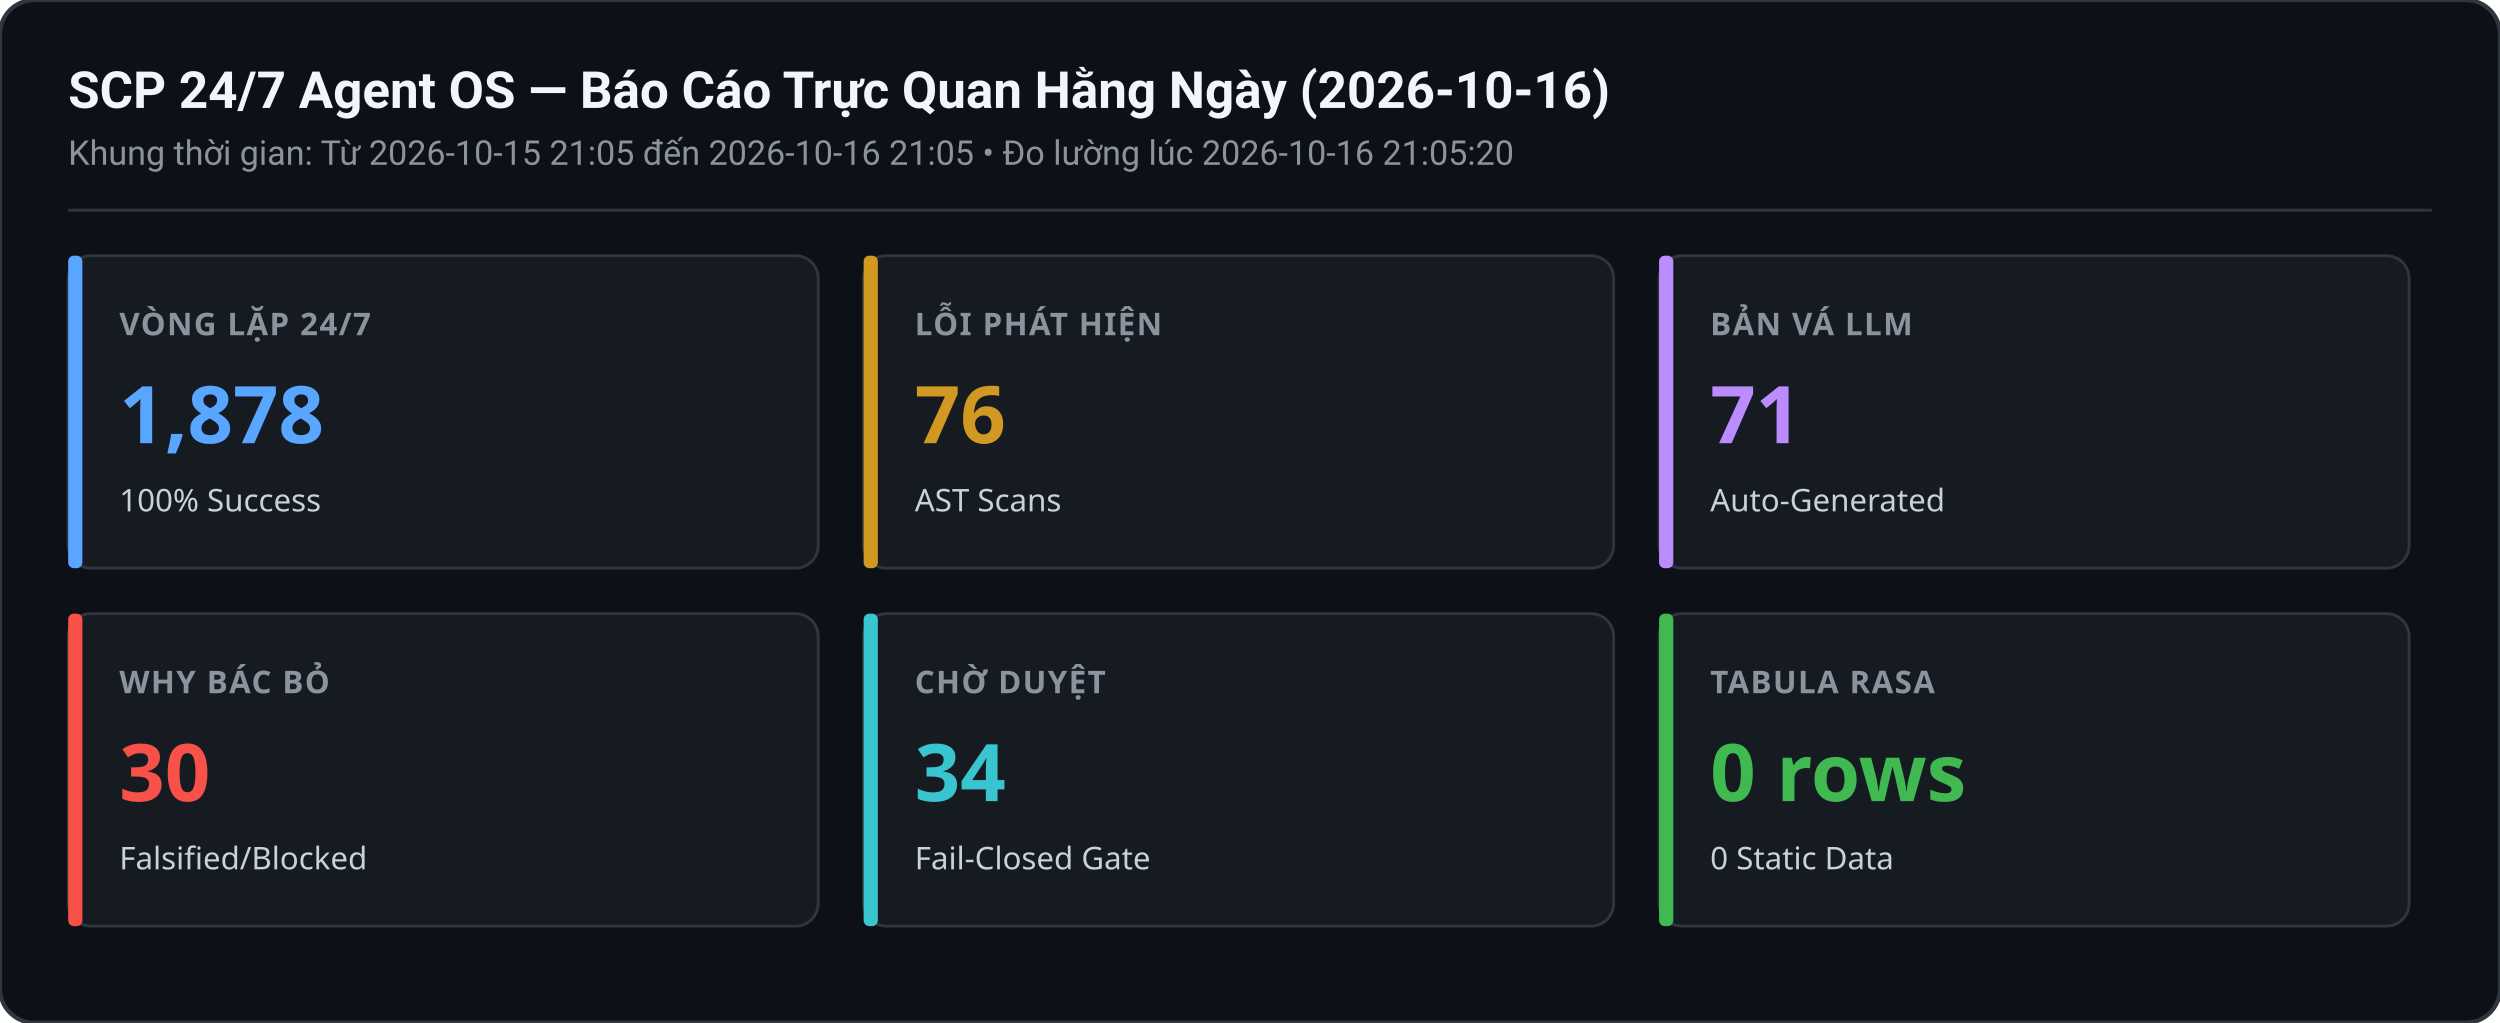
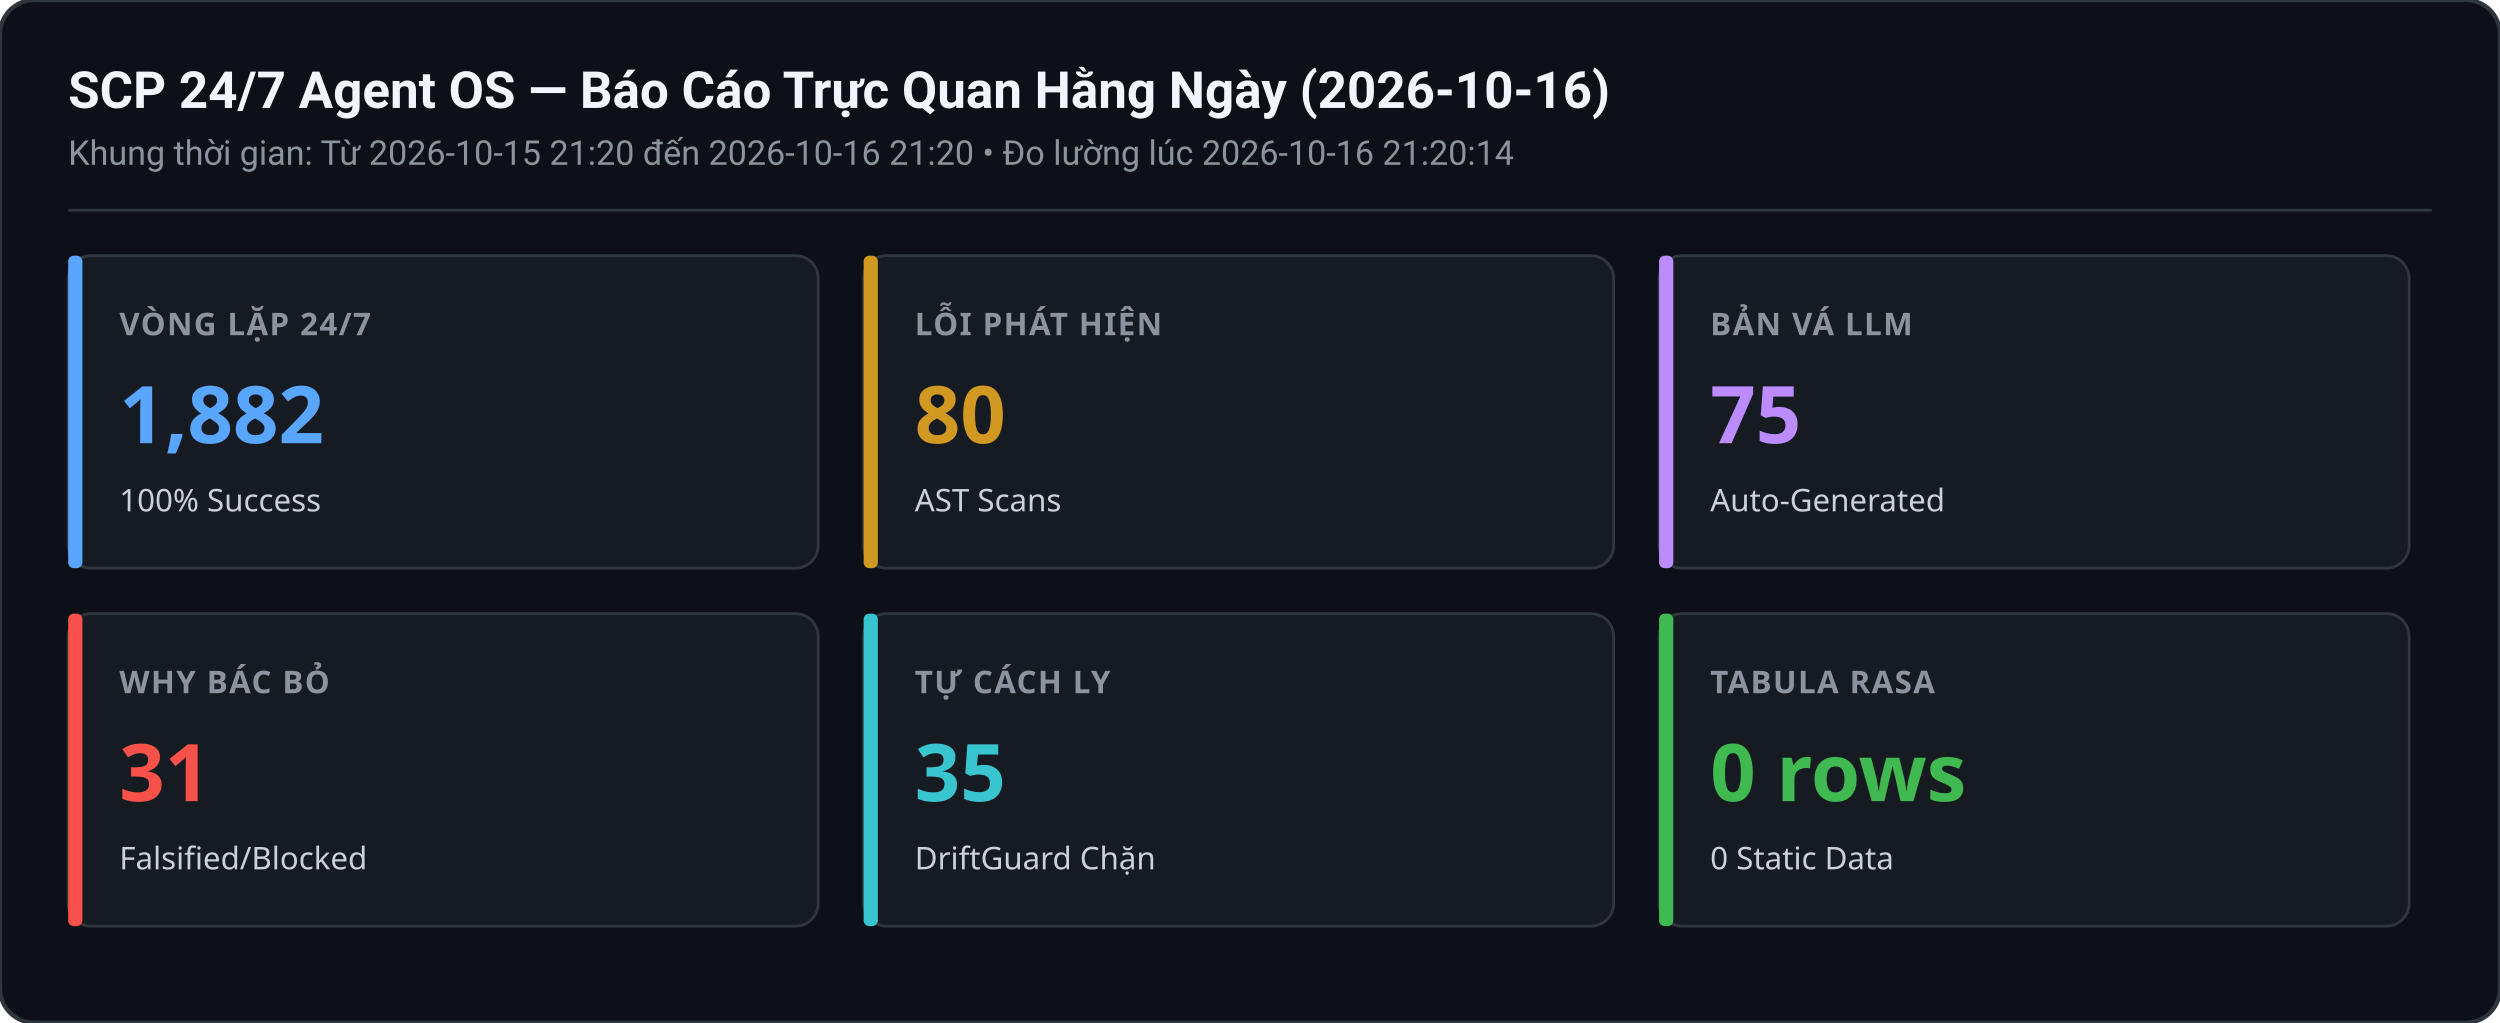
<svg xmlns="http://www.w3.org/2000/svg" width="880" height="360" viewBox="0 0 880 360">
  <rect width="880" height="360" rx="12" fill="#0d1117" stroke="#30363d" stroke-width="1.5" />
  <text x="24" y="38" font-family="-apple-system,BlinkMacSystemFont,Segoe UI,Roboto,sans-serif" font-size="18" font-weight="600" fill="#f0f6fc">SCP 24/7 Agent OS — Báo Cáo Trực Quan Hằng Ngày (2026-10-16)</text>
-   <text x="24" y="58" font-family="-apple-system,BlinkMacSystemFont,Segoe UI,Roboto,sans-serif" font-size="12" fill="#8b949e">Khung thời gian: Từ 2026-10-15 21:05 đến 2026-10-16 21:05 • Đo lường lúc 2026-10-16 21:05:20</text>
+   <text x="24" y="58" font-family="-apple-system,BlinkMacSystemFont,Segoe UI,Roboto,sans-serif" font-size="12" fill="#8b949e">Khung thời gian: Từ 2026-10-15 21:20 đến 2026-10-16 21:20 • Đo lường lúc 2026-10-16 21:20:14</text>
  <line x1="24" y1="74" x2="856" y2="74" stroke="#30363d" stroke-width="1" />
  <g transform="translate(24,90)">
    <rect width="264" height="110" rx="8" fill="#161b22" stroke="#30363d" stroke-width="1" />
    <rect x="0" y="0" width="5" height="110" rx="2" fill="#58a6ff" />
    <text x="18" y="28" font-family="sans-serif" font-size="11" font-weight="600" fill="#8b949e" letter-spacing="0.5">VÒNG LẶP 24/7</text>
-     <text x="18" y="66" font-family="sans-serif" font-size="28" font-weight="700" fill="#58a6ff">1,878</text>
+     <text x="18" y="66" font-family="sans-serif" font-size="28" font-weight="700" fill="#58a6ff">1,882</text>
    <text x="18" y="90" font-family="sans-serif" font-size="11" fill="#c9d1d9">100% Success</text>
  </g>
  <g transform="translate(304,90)">
    <rect width="264" height="110" rx="8" fill="#161b22" stroke="#30363d" stroke-width="1" />
    <rect x="0" y="0" width="5" height="110" rx="2" fill="#d29922" />
    <text x="18" y="28" font-family="sans-serif" font-size="11" font-weight="600" fill="#8b949e" letter-spacing="0.5">LỖI PHÁT HIỆN</text>
-     <text x="18" y="66" font-family="sans-serif" font-size="28" font-weight="700" fill="#d29922">76</text>
+     <text x="18" y="66" font-family="sans-serif" font-size="28" font-weight="700" fill="#d29922">80</text>
    <text x="18" y="90" font-family="sans-serif" font-size="11" fill="#c9d1d9">AST Scans</text>
  </g>
  <g transform="translate(584,90)">
    <rect width="264" height="110" rx="8" fill="#161b22" stroke="#30363d" stroke-width="1" />
    <rect x="0" y="0" width="5" height="110" rx="2" fill="#bc8cff" />
    <text x="18" y="28" font-family="sans-serif" font-size="11" font-weight="600" fill="#8b949e" letter-spacing="0.5">BẢN VÁ LLM</text>
-     <text x="18" y="66" font-family="sans-serif" font-size="28" font-weight="700" fill="#bc8cff">71</text>
+     <text x="18" y="66" font-family="sans-serif" font-size="28" font-weight="700" fill="#bc8cff">75</text>
    <text x="18" y="90" font-family="sans-serif" font-size="11" fill="#c9d1d9">Auto-Generated</text>
  </g>
  <g transform="translate(24,216)">
    <rect width="264" height="110" rx="8" fill="#161b22" stroke="#30363d" stroke-width="1" />
    <rect x="0" y="0" width="5" height="110" rx="2" fill="#f85149" />
    <text x="18" y="28" font-family="sans-serif" font-size="11" font-weight="600" fill="#8b949e" letter-spacing="0.5">WHY BÁC BỎ</text>
-     <text x="18" y="66" font-family="sans-serif" font-size="28" font-weight="700" fill="#f85149">30</text>
+     <text x="18" y="66" font-family="sans-serif" font-size="28" font-weight="700" fill="#f85149">31</text>
    <text x="18" y="90" font-family="sans-serif" font-size="11" fill="#c9d1d9">Falsified/Blocked</text>
  </g>
  <g transform="translate(304,216)">
    <rect width="264" height="110" rx="8" fill="#161b22" stroke="#30363d" stroke-width="1" />
    <rect x="0" y="0" width="5" height="110" rx="2" fill="#39c5cf" />
-     <text x="18" y="28" font-family="sans-serif" font-size="11" font-weight="600" fill="#8b949e" letter-spacing="0.5">CHỜ DUYỆT</text>
-     <text x="18" y="66" font-family="sans-serif" font-size="28" font-weight="700" fill="#39c5cf">34</text>
-     <text x="18" y="90" font-family="sans-serif" font-size="11" fill="#c9d1d9">Fail-Closed Gate</text>
+     <text x="18" y="28" font-family="sans-serif" font-size="11" font-weight="600" fill="#8b949e" letter-spacing="0.5">TỰ CÁCH LY</text>
+     <text x="18" y="66" font-family="sans-serif" font-size="28" font-weight="700" fill="#39c5cf">35</text>
+     <text x="18" y="90" font-family="sans-serif" font-size="11" fill="#c9d1d9">DriftGuard Chặn</text>
  </g>
  <g transform="translate(584,216)">
    <rect width="264" height="110" rx="8" fill="#161b22" stroke="#30363d" stroke-width="1" />
    <rect x="0" y="0" width="5" height="110" rx="2" fill="#3fb950" />
    <text x="18" y="28" font-family="sans-serif" font-size="11" font-weight="600" fill="#8b949e" letter-spacing="0.5">TABULA RASA</text>
    <text x="18" y="66" font-family="sans-serif" font-size="28" font-weight="700" fill="#3fb950">0 rows</text>
    <text x="18" y="90" font-family="sans-serif" font-size="11" fill="#c9d1d9">0 Static Data</text>
  </g>
</svg>
